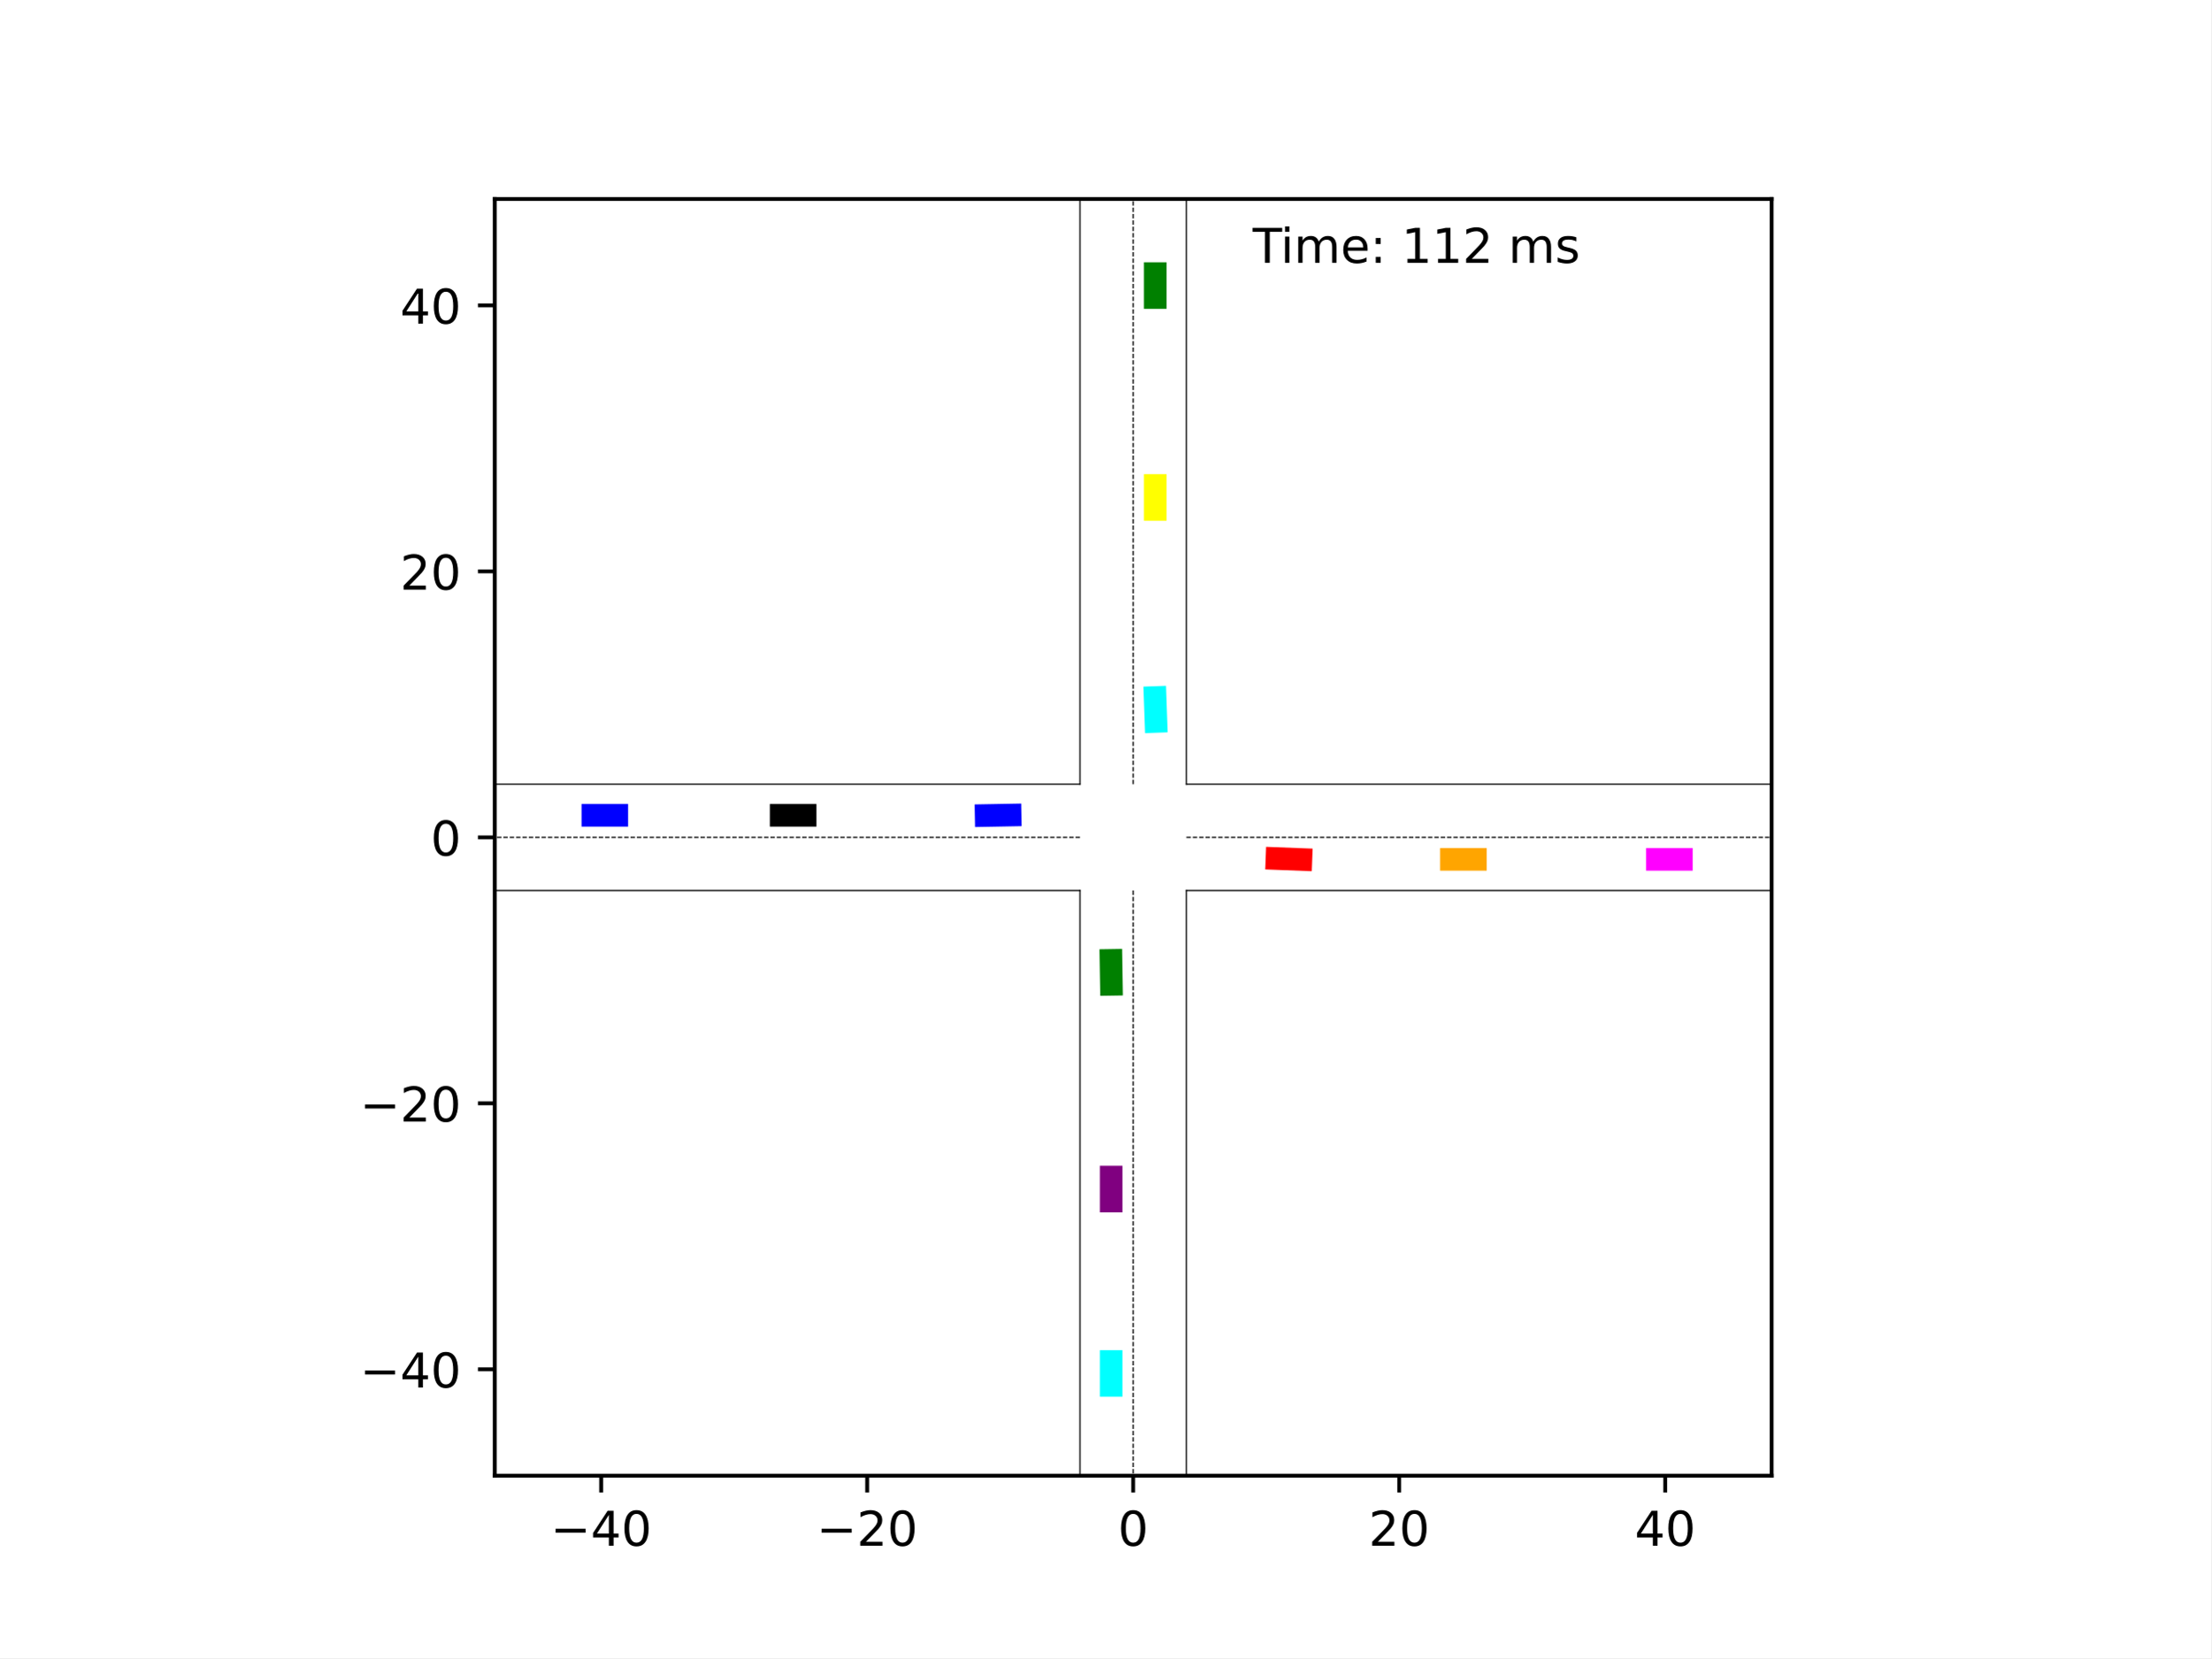
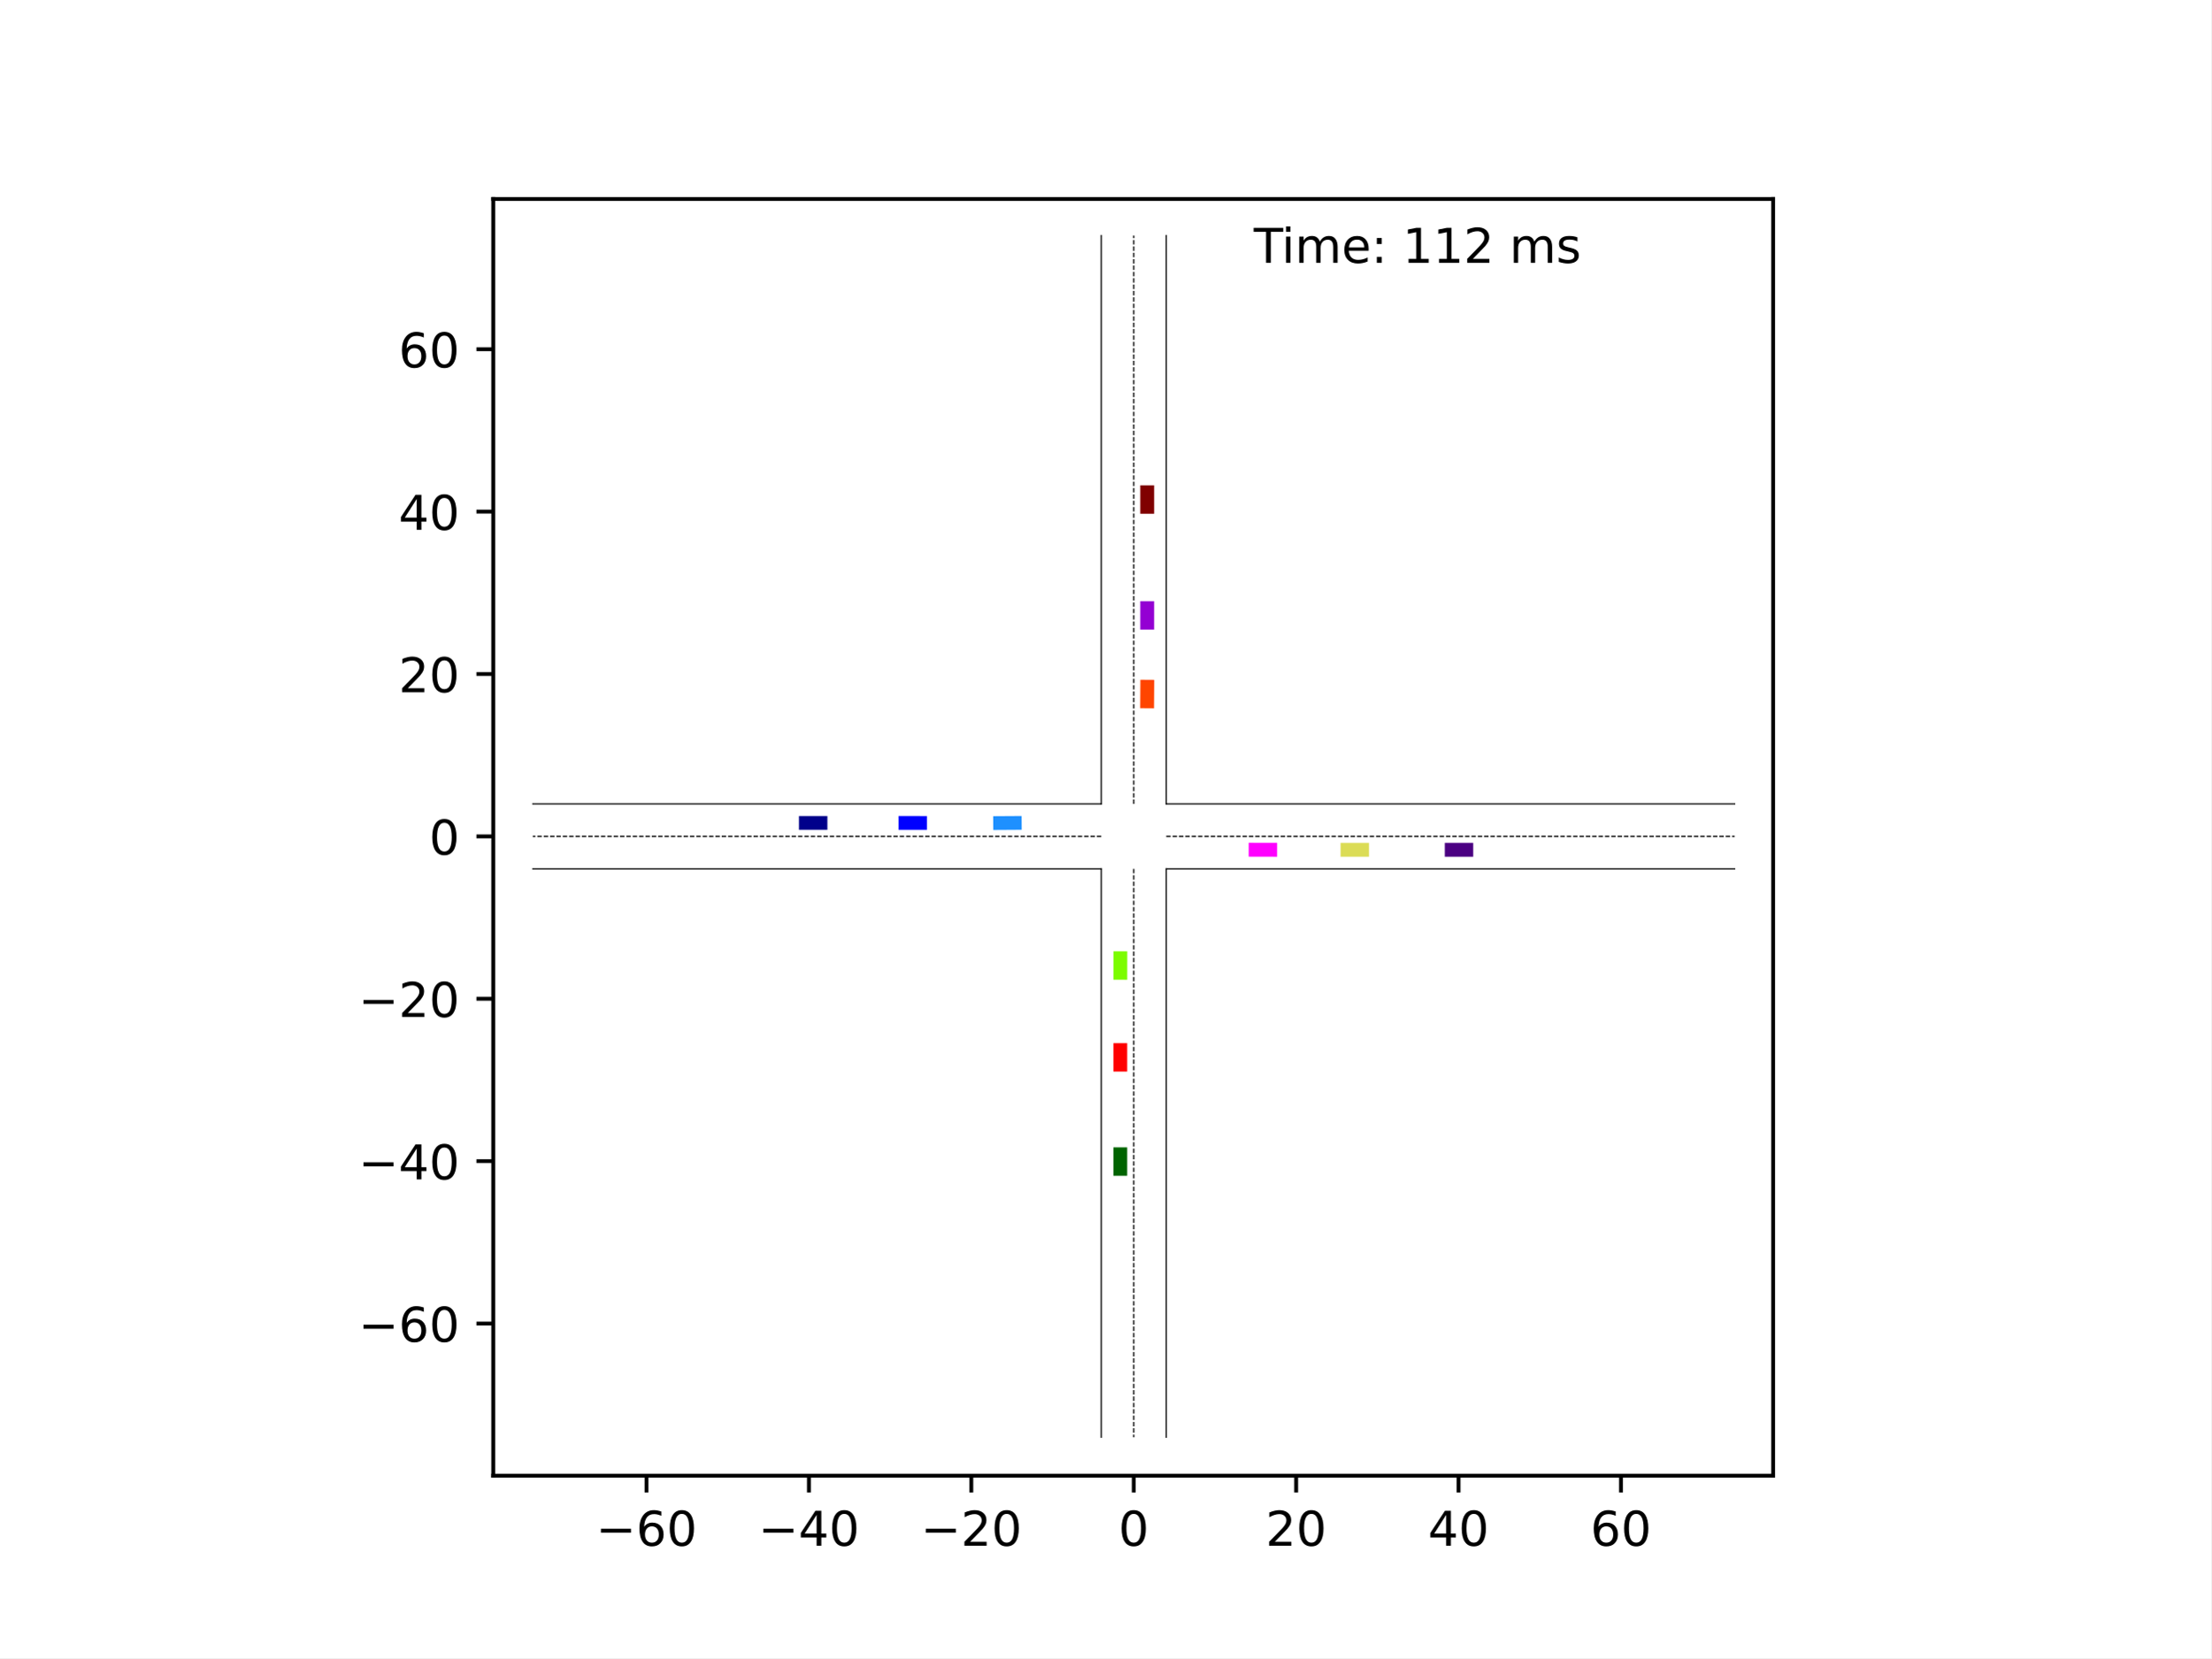
<svg xmlns="http://www.w3.org/2000/svg" xmlns:xlink="http://www.w3.org/1999/xlink" width="460.8pt" height="345.6pt" viewBox="0 0 460.8 345.6" version="1.1">
  <defs>
    <style type="text/css">*{stroke-linejoin: round; stroke-linecap: butt}</style>
  </defs>
  <g id="figure_1">
    <g id="patch_1">
      <path d="M 0 345.6  L 460.8 345.6  L 460.8 0  L 0 0  z " style="fill: #ffffff" />
    </g>
    <g id="axes_1">
      <g id="patch_2">
-         <path d="M 103.104 307.584  L 369.216 307.584  L 369.216 41.472  L 103.104 41.472  z " style="fill: #ffffff" />
+         <path d="M 102.788 307.584  L 369.532 307.584  L 369.532 41.472  L 102.788 41.472  z " style="fill: #ffffff" />
      </g>
      <g id="patch_3">
-         <path d="M 130.898 167.579  L 121.196 167.579  L 121.196 172.291  L 130.898 172.291  z " clip-path="url(#p256d5db031)" style="fill: #0000ff" />
+         <path d="M 172.428 170.083  L 166.505 170.083  L 166.505 172.96  L 172.428 172.96  z " clip-path="url(#p4cea835e61)" style="fill: #00008b" />
      </g>
      <g id="patch_4">
-         <path d="M 243.109 64.371  L 243.109 54.669  L 238.397 54.669  L 238.397 64.371  z " clip-path="url(#p256d5db031)" style="fill: #008000" />
+         <path d="M 240.517 107.073  L 240.517 101.15  L 237.64 101.15  L 237.64 107.073  z " clip-path="url(#p4cea835e61)" style="fill: #800000" />
      </g>
      <g id="patch_5">
-         <path d="M 229.211 281.418  L 229.211 291.12  L 233.923 291.12  L 233.923 281.418  z " clip-path="url(#p256d5db031)" style="fill: #00ffff" />
+         <path d="M 232.032 239.145  L 232.032 245.068  L 234.909 245.068  L 234.909 239.145  z " clip-path="url(#p4cea835e61)" style="fill: #006400" />
      </g>
      <g id="patch_6">
-         <path d="M 343.058 181.477  L 352.76 181.477  L 352.76 176.765  L 343.058 176.765  z " clip-path="url(#p256d5db031)" style="fill: #ff00ff" />
+         <path d="M 301.097 178.568  L 307.02 178.568  L 307.02 175.691  L 301.097 175.691  z " clip-path="url(#p4cea835e61)" style="fill: #4b0082" />
      </g>
      <g id="patch_7">
-         <path d="M 243.109 108.533  L 243.109 98.831  L 238.397 98.831  L 238.397 108.533  z " clip-path="url(#p256d5db031)" style="fill: #ffff00" />
+         <path d="M 193.181 170.085  L 187.257 170.083  L 187.257 172.96  L 193.18 172.962  z " clip-path="url(#p4cea835e61)" style="fill: #0000ff" />
      </g>
      <g id="patch_8">
-         <path d="M 170.141 167.579  L 160.439 167.579  L 160.439 172.291  L 170.141 172.291  z " clip-path="url(#p256d5db031)" />
+         <path d="M 232.033 217.42  L 232.032 223.344  L 234.909 223.345  L 234.91 217.421  z " clip-path="url(#p4cea835e61)" style="fill: #ff0000" />
      </g>
      <g id="patch_9">
-         <path d="M 300.128 181.477  L 309.83 181.477  L 309.83 176.765  L 300.128 176.765  z " clip-path="url(#p256d5db031)" style="fill: #ffa500" />
+         <path d="M 279.376 178.567  L 285.299 178.568  L 285.3 175.691  L 279.376 175.69  z " clip-path="url(#p4cea835e61)" style="fill: #dbdc56" />
      </g>
      <g id="patch_10">
-         <path d="M 229.211 242.989  L 229.211 252.691  L 233.923 252.691  L 233.923 242.989  z " clip-path="url(#p256d5db031)" style="fill: #800080" />
+         <path d="M 240.515 131.223  L 240.517 125.3  L 237.64 125.299  L 237.638 131.223  z " clip-path="url(#p4cea835e61)" style="fill: #9400d3" />
      </g>
      <g id="patch_11">
-         <path d="M 263.68 181.216  L 273.375 181.586  L 273.554 176.877  L 263.859 176.507  z " clip-path="url(#p256d5db031)" style="fill: #ff0000" />
+         <path d="M 212.908 170.075  L 206.984 170.112  L 207.002 172.989  L 212.926 172.952  z " clip-path="url(#p4cea835e61)" style="fill: #1e90ff" />
      </g>
      <g id="patch_12">
-         <path d="M 212.823 167.484  L 203.122 167.666  L 203.211 172.378  L 212.911 172.196  z " clip-path="url(#p256d5db031)" style="fill: #0000ff" />
+         <path d="M 240.495 147.624  L 240.538 141.701  L 237.661 141.68  L 237.618 147.603  z " clip-path="url(#p4cea835e61)" style="fill: #ff4500" />
      </g>
      <g id="patch_13">
-         <path d="M 229.133 197.861  L 229.29 207.562  L 234.002 207.485  L 233.844 197.784  z " clip-path="url(#p256d5db031)" style="fill: #008000" />
+         <path d="M 232.047 198.281  L 232.039 204.204  L 234.916 204.209  L 234.924 198.285  z " clip-path="url(#p4cea835e61)" style="fill: #7cfc00" />
      </g>
      <g id="patch_14">
-         <path d="M 243.337 152.641  L 242.998 142.945  L 238.289 143.11  L 238.628 152.806  z " clip-path="url(#p256d5db031)" style="fill: #00ffff" />
+         <path d="M 260.225 178.55  L 266.148 178.565  L 266.155 175.688  L 260.232 175.673  z " clip-path="url(#p4cea835e61)" style="fill: #ff00ff" />
      </g>
      <g id="matplotlib.axis_1">
        <g id="xtick_1">
          <g id="line2d_1">
            <defs>
-               <path id="m62ae83ca99" d="M 0 0  L 0 3.5  " style="stroke: #000000; stroke-width: 0.8" />
+               <path id="mf9fb77a6ef" d="M 0 0  L 0 3.5  " style="stroke: #000000; stroke-width: 0.8" />
            </defs>
            <g>
-               <use xlink:href="#m62ae83ca99" x="125.28" y="307.584" style="stroke: #000000; stroke-width: 0.8" />
+               <use xlink:href="#mf9fb77a6ef" x="134.73" y="307.584" style="stroke: #000000; stroke-width: 0.8" />
            </g>
          </g>
          <g id="text_1">
-             <g transform="translate(114.7277 322.1824) scale(0.1 -0.1)">
+             <g transform="translate(124.1775 322.1824) scale(0.1 -0.1)">
              <defs>
                <path id="DejaVuSans-2212" d="M 678 2272  L 4684 2272  L 4684 1741  L 678 1741  L 678 2272  z " transform="scale(0.015625)" />
-                 <path id="DejaVuSans-34" d="M 2419 4116  L 825 1625  L 2419 1625  L 2419 4116  z M 2253 4666  L 3047 4666  L 3047 1625  L 3713 1625  L 3713 1100  L 3047 1100  L 3047 0  L 2419 0  L 2419 1100  L 313 1100  L 313 1709  L 2253 4666  z " transform="scale(0.015625)" />
+                 <path id="DejaVuSans-36" d="M 2113 2584  Q 1688 2584 1439 2293  Q 1191 2003 1191 1497  Q 1191 994 1439 701  Q 1688 409 2113 409  Q 2538 409 2786 701  Q 3034 994 3034 1497  Q 3034 2003 2786 2293  Q 2538 2584 2113 2584  z M 3366 4563  L 3366 3988  Q 3128 4100 2886 4159  Q 2644 4219 2406 4219  Q 1781 4219 1451 3797  Q 1122 3375 1075 2522  Q 1259 2794 1537 2939  Q 1816 3084 2150 3084  Q 2853 3084 3261 2657  Q 3669 2231 3669 1497  Q 3669 778 3244 343  Q 2819 -91 2113 -91  Q 1303 -91 875 529  Q 447 1150 447 2328  Q 447 3434 972 4092  Q 1497 4750 2381 4750  Q 2619 4750 2861 4703  Q 3103 4656 3366 4563  z " transform="scale(0.015625)" />
                <path id="DejaVuSans-30" d="M 2034 4250  Q 1547 4250 1301 3770  Q 1056 3291 1056 2328  Q 1056 1369 1301 889  Q 1547 409 2034 409  Q 2525 409 2770 889  Q 3016 1369 3016 2328  Q 3016 3291 2770 3770  Q 2525 4250 2034 4250  z M 2034 4750  Q 2819 4750 3233 4129  Q 3647 3509 3647 2328  Q 3647 1150 3233 529  Q 2819 -91 2034 -91  Q 1250 -91 836 529  Q 422 1150 422 2328  Q 422 3509 836 4129  Q 1250 4750 2034 4750  z " transform="scale(0.015625)" />
              </defs>
              <use xlink:href="#DejaVuSans-2212" />
-               <use xlink:href="#DejaVuSans-34" x="83.789" />
+               <use xlink:href="#DejaVuSans-36" x="83.789" />
              <use xlink:href="#DejaVuSans-30" x="147.412" />
            </g>
          </g>
        </g>
        <g id="xtick_2">
          <g id="line2d_2">
            <g>
-               <use xlink:href="#m62ae83ca99" x="180.72" y="307.584" style="stroke: #000000; stroke-width: 0.8" />
+               <use xlink:href="#mf9fb77a6ef" x="168.578" y="307.584" style="stroke: #000000; stroke-width: 0.8" />
            </g>
          </g>
          <g id="text_2">
-             <g transform="translate(170.1677 322.1824) scale(0.1 -0.1)">
+             <g transform="translate(158.0256 322.1824) scale(0.1 -0.1)">
+               <defs>
+                 <path id="DejaVuSans-34" d="M 2419 4116  L 825 1625  L 2419 1625  L 2419 4116  z M 2253 4666  L 3047 4666  L 3047 1625  L 3713 1625  L 3713 1100  L 3047 1100  L 3047 0  L 2419 0  L 2419 1100  L 313 1100  L 313 1709  L 2253 4666  z " transform="scale(0.015625)" />
+               </defs>
+               <use xlink:href="#DejaVuSans-2212" />
+               <use xlink:href="#DejaVuSans-34" x="83.789" />
+               <use xlink:href="#DejaVuSans-30" x="147.412" />
+             </g>
+           </g>
+         </g>
+         <g id="xtick_3">
+           <g id="line2d_3">
+             <g>
+               <use xlink:href="#mf9fb77a6ef" x="202.426" y="307.584" style="stroke: #000000; stroke-width: 0.8" />
+             </g>
+           </g>
+           <g id="text_3">
+             <g transform="translate(191.8737 322.1824) scale(0.1 -0.1)">
              <defs>
                <path id="DejaVuSans-32" d="M 1228 531  L 3431 531  L 3431 0  L 469 0  L 469 531  Q 828 903 1448 1529  Q 2069 2156 2228 2338  Q 2531 2678 2651 2914  Q 2772 3150 2772 3378  Q 2772 3750 2511 3984  Q 2250 4219 1831 4219  Q 1534 4219 1204 4116  Q 875 4013 500 3803  L 500 4441  Q 881 4594 1212 4672  Q 1544 4750 1819 4750  Q 2544 4750 2975 4387  Q 3406 4025 3406 3419  Q 3406 3131 3298 2873  Q 3191 2616 2906 2266  Q 2828 2175 2409 1742  Q 1991 1309 1228 531  z " transform="scale(0.015625)" />
              </defs>
              <use xlink:href="#DejaVuSans-2212" />
              <use xlink:href="#DejaVuSans-32" x="83.789" />
              <use xlink:href="#DejaVuSans-30" x="147.412" />
            </g>
          </g>
        </g>
-         <g id="xtick_3">
-           <g id="line2d_3">
-             <g>
-               <use xlink:href="#m62ae83ca99" x="236.16" y="307.584" style="stroke: #000000; stroke-width: 0.8" />
-             </g>
-           </g>
-           <g id="text_3">
-             <g transform="translate(232.9787 322.1824) scale(0.1 -0.1)">
-               <use xlink:href="#DejaVuSans-30" />
-             </g>
-           </g>
-         </g>
        <g id="xtick_4">
          <g id="line2d_4">
            <g>
-               <use xlink:href="#m62ae83ca99" x="291.6" y="307.584" style="stroke: #000000; stroke-width: 0.8" />
+               <use xlink:href="#mf9fb77a6ef" x="236.274" y="307.584" style="stroke: #000000; stroke-width: 0.8" />
            </g>
          </g>
          <g id="text_4">
-             <g transform="translate(285.2375 322.1824) scale(0.1 -0.1)">
-               <use xlink:href="#DejaVuSans-32" />
-               <use xlink:href="#DejaVuSans-30" x="63.623" />
+             <g transform="translate(233.0929 322.1824) scale(0.1 -0.1)">
+               <use xlink:href="#DejaVuSans-30" />
            </g>
          </g>
        </g>
        <g id="xtick_5">
          <g id="line2d_5">
            <g>
-               <use xlink:href="#m62ae83ca99" x="347.04" y="307.584" style="stroke: #000000; stroke-width: 0.8" />
+               <use xlink:href="#mf9fb77a6ef" x="270.122" y="307.584" style="stroke: #000000; stroke-width: 0.8" />
            </g>
          </g>
          <g id="text_5">
-             <g transform="translate(340.6775 322.1824) scale(0.1 -0.1)">
+             <g transform="translate(263.7597 322.1824) scale(0.1 -0.1)">
+               <use xlink:href="#DejaVuSans-32" />
+               <use xlink:href="#DejaVuSans-30" x="63.623" />
+             </g>
+           </g>
+         </g>
+         <g id="xtick_6">
+           <g id="line2d_6">
+             <g>
+               <use xlink:href="#mf9fb77a6ef" x="303.97" y="307.584" style="stroke: #000000; stroke-width: 0.8" />
+             </g>
+           </g>
+           <g id="text_6">
+             <g transform="translate(297.6078 322.1824) scale(0.1 -0.1)">
              <use xlink:href="#DejaVuSans-34" />
+               <use xlink:href="#DejaVuSans-30" x="63.623" />
+             </g>
+           </g>
+         </g>
+         <g id="xtick_7">
+           <g id="line2d_7">
+             <g>
+               <use xlink:href="#mf9fb77a6ef" x="337.818" y="307.584" style="stroke: #000000; stroke-width: 0.8" />
+             </g>
+           </g>
+           <g id="text_7">
+             <g transform="translate(331.4559 322.1824) scale(0.1 -0.1)">
+               <use xlink:href="#DejaVuSans-36" />
              <use xlink:href="#DejaVuSans-30" x="63.623" />
            </g>
          </g>
        </g>
      </g>
      <g id="matplotlib.axis_2">
        <g id="ytick_1">
-           <g id="line2d_6">
+           <g id="line2d_8">
            <defs>
-               <path id="m48b5342b11" d="M 0 0  L -3.5 0  " style="stroke: #000000; stroke-width: 0.8" />
+               <path id="mef267aa0da" d="M 0 0  L -3.5 0  " style="stroke: #000000; stroke-width: 0.8" />
            </defs>
            <g>
-               <use xlink:href="#m48b5342b11" x="103.104" y="285.408" style="stroke: #000000; stroke-width: 0.8" />
-             </g>
-           </g>
-           <g id="text_6">
-             <g transform="translate(74.99931 289.2072) scale(0.1 -0.1)">
+               <use xlink:href="#mef267aa0da" x="102.788" y="275.87" style="stroke: #000000; stroke-width: 0.8" />
+             </g>
+           </g>
+           <g id="text_8">
+             <g transform="translate(74.68291 279.6692) scale(0.1 -0.1)">
+               <use xlink:href="#DejaVuSans-2212" />
+               <use xlink:href="#DejaVuSans-36" x="83.789" />
+               <use xlink:href="#DejaVuSans-30" x="147.412" />
+             </g>
+           </g>
+         </g>
+         <g id="ytick_2">
+           <g id="line2d_9">
+             <g>
+               <use xlink:href="#mef267aa0da" x="102.788" y="242.022" style="stroke: #000000; stroke-width: 0.8" />
+             </g>
+           </g>
+           <g id="text_9">
+             <g transform="translate(74.68291 245.8211) scale(0.1 -0.1)">
              <use xlink:href="#DejaVuSans-2212" />
              <use xlink:href="#DejaVuSans-34" x="83.789" />
              <use xlink:href="#DejaVuSans-30" x="147.412" />
            </g>
          </g>
        </g>
-         <g id="ytick_2">
-           <g id="line2d_7">
-             <g>
-               <use xlink:href="#m48b5342b11" x="103.104" y="229.968" style="stroke: #000000; stroke-width: 0.8" />
-             </g>
-           </g>
-           <g id="text_7">
-             <g transform="translate(74.99931 233.7672) scale(0.1 -0.1)">
+         <g id="ytick_3">
+           <g id="line2d_10">
+             <g>
+               <use xlink:href="#mef267aa0da" x="102.788" y="208.174" style="stroke: #000000; stroke-width: 0.8" />
+             </g>
+           </g>
+           <g id="text_10">
+             <g transform="translate(74.68291 211.973) scale(0.1 -0.1)">
              <use xlink:href="#DejaVuSans-2212" />
              <use xlink:href="#DejaVuSans-32" x="83.789" />
              <use xlink:href="#DejaVuSans-30" x="147.412" />
            </g>
          </g>
        </g>
-         <g id="ytick_3">
-           <g id="line2d_8">
-             <g>
-               <use xlink:href="#m48b5342b11" x="103.104" y="174.528" style="stroke: #000000; stroke-width: 0.8" />
-             </g>
-           </g>
-           <g id="text_8">
-             <g transform="translate(89.7415 178.3272) scale(0.1 -0.1)">
+         <g id="ytick_4">
+           <g id="line2d_11">
+             <g>
+               <use xlink:href="#mef267aa0da" x="102.788" y="174.326" style="stroke: #000000; stroke-width: 0.8" />
+             </g>
+           </g>
+           <g id="text_11">
+             <g transform="translate(89.4251 178.1249) scale(0.1 -0.1)">
              <use xlink:href="#DejaVuSans-30" />
            </g>
          </g>
        </g>
-         <g id="ytick_4">
-           <g id="line2d_9">
-             <g>
-               <use xlink:href="#m48b5342b11" x="103.104" y="119.088" style="stroke: #000000; stroke-width: 0.8" />
-             </g>
-           </g>
-           <g id="text_9">
-             <g transform="translate(83.379 122.8872) scale(0.1 -0.1)">
+         <g id="ytick_5">
+           <g id="line2d_12">
+             <g>
+               <use xlink:href="#mef267aa0da" x="102.788" y="140.478" style="stroke: #000000; stroke-width: 0.8" />
+             </g>
+           </g>
+           <g id="text_12">
+             <g transform="translate(83.0626 144.2769) scale(0.1 -0.1)">
              <use xlink:href="#DejaVuSans-32" />
              <use xlink:href="#DejaVuSans-30" x="63.623" />
            </g>
          </g>
        </g>
-         <g id="ytick_5">
-           <g id="line2d_10">
-             <g>
-               <use xlink:href="#m48b5342b11" x="103.104" y="63.648" style="stroke: #000000; stroke-width: 0.8" />
-             </g>
-           </g>
-           <g id="text_10">
-             <g transform="translate(83.379 67.44722) scale(0.1 -0.1)">
+         <g id="ytick_6">
+           <g id="line2d_13">
+             <g>
+               <use xlink:href="#mef267aa0da" x="102.788" y="106.63" style="stroke: #000000; stroke-width: 0.8" />
+             </g>
+           </g>
+           <g id="text_13">
+             <g transform="translate(83.0626 110.4288) scale(0.1 -0.1)">
              <use xlink:href="#DejaVuSans-34" />
              <use xlink:href="#DejaVuSans-30" x="63.623" />
            </g>
          </g>
        </g>
-       </g>
-       <g id="line2d_11">
-         <path d="M 247.248 346.6  L 247.248 185.616  " clip-path="url(#p256d5db031)" style="fill: none; stroke: #000000; stroke-width: 0.25; stroke-linecap: square" />
-       </g>
-       <g id="line2d_12">
-         <path d="M 247.248 185.616  L 413.568 185.616  " clip-path="url(#p256d5db031)" style="fill: none; stroke: #000000; stroke-width: 0.25; stroke-linecap: square" />
-       </g>
-       <g id="line2d_13">
-         <path d="M 413.568 163.44  L 247.248 163.44  " clip-path="url(#p256d5db031)" style="fill: none; stroke: #000000; stroke-width: 0.25; stroke-linecap: square" />
-       </g>
-       <g id="line2d_14">
-         <path d="M 247.248 163.44  L 247.248 -1  " clip-path="url(#p256d5db031)" style="fill: none; stroke: #000000; stroke-width: 0.25; stroke-linecap: square" />
+         <g id="ytick_7">
+           <g id="line2d_14">
+             <g>
+               <use xlink:href="#mef267aa0da" x="102.788" y="72.781" style="stroke: #000000; stroke-width: 0.8" />
+             </g>
+           </g>
+           <g id="text_14">
+             <g transform="translate(83.0626 76.5807) scale(0.1 -0.1)">
+               <use xlink:href="#DejaVuSans-36" />
+               <use xlink:href="#DejaVuSans-30" x="63.623" />
+             </g>
+           </g>
+         </g>
      </g>
      <g id="line2d_15">
-         <path d="M 225.072 -1  L 225.072 163.44  " clip-path="url(#p256d5db031)" style="fill: none; stroke: #000000; stroke-width: 0.25; stroke-linecap: square" />
+         <path d="M 243.044 299.564  L 243.044 181.095  " clip-path="url(#p4cea835e61)" style="fill: none; stroke: #000000; stroke-width: 0.25; stroke-linecap: square" />
      </g>
      <g id="line2d_16">
-         <path d="M 225.072 163.44  L 58.752 163.44  " clip-path="url(#p256d5db031)" style="fill: none; stroke: #000000; stroke-width: 0.25; stroke-linecap: square" />
+         <path d="M 243.044 181.095  L 361.512 181.095  " clip-path="url(#p4cea835e61)" style="fill: none; stroke: #000000; stroke-width: 0.25; stroke-linecap: square" />
      </g>
      <g id="line2d_17">
-         <path d="M 58.752 185.616  L 225.072 185.616  " clip-path="url(#p256d5db031)" style="fill: none; stroke: #000000; stroke-width: 0.25; stroke-linecap: square" />
+         <path d="M 361.512 167.556  L 243.044 167.556  " clip-path="url(#p4cea835e61)" style="fill: none; stroke: #000000; stroke-width: 0.25; stroke-linecap: square" />
      </g>
      <g id="line2d_18">
-         <path d="M 225.072 185.616  L 225.072 346.6  " clip-path="url(#p256d5db031)" style="fill: none; stroke: #000000; stroke-width: 0.25; stroke-linecap: square" />
+         <path d="M 243.044 167.556  L 243.044 49.088  " clip-path="url(#p4cea835e61)" style="fill: none; stroke: #000000; stroke-width: 0.25; stroke-linecap: square" />
      </g>
      <g id="line2d_19">
-         <path d="M 247.248 174.528  L 413.568 174.528  " clip-path="url(#p256d5db031)" style="fill: none; stroke-dasharray: 0.925,0.4; stroke-dashoffset: 0; stroke: #000000; stroke-width: 0.25" />
+         <path d="M 229.505 49.088  L 229.505 167.556  " clip-path="url(#p4cea835e61)" style="fill: none; stroke: #000000; stroke-width: 0.25; stroke-linecap: square" />
      </g>
      <g id="line2d_20">
-         <path d="M 236.16 163.44  L 236.16 -1  " clip-path="url(#p256d5db031)" style="fill: none; stroke-dasharray: 0.925,0.4; stroke-dashoffset: 0; stroke: #000000; stroke-width: 0.25" />
+         <path d="M 229.505 167.556  L 111.036 167.556  " clip-path="url(#p4cea835e61)" style="fill: none; stroke: #000000; stroke-width: 0.25; stroke-linecap: square" />
      </g>
      <g id="line2d_21">
-         <path d="M 225.072 174.528  L 58.752 174.528  " clip-path="url(#p256d5db031)" style="fill: none; stroke-dasharray: 0.925,0.4; stroke-dashoffset: 0; stroke: #000000; stroke-width: 0.25" />
+         <path d="M 111.036 181.095  L 229.505 181.095  " clip-path="url(#p4cea835e61)" style="fill: none; stroke: #000000; stroke-width: 0.25; stroke-linecap: square" />
      </g>
      <g id="line2d_22">
-         <path d="M 236.16 185.616  L 236.16 346.6  " clip-path="url(#p256d5db031)" style="fill: none; stroke-dasharray: 0.925,0.4; stroke-dashoffset: 0; stroke: #000000; stroke-width: 0.25" />
+         <path d="M 229.505 181.095  L 229.505 299.564  " clip-path="url(#p4cea835e61)" style="fill: none; stroke: #000000; stroke-width: 0.25; stroke-linecap: square" />
+       </g>
+       <g id="line2d_23">
+         <path d="M 243.044 174.326  L 361.512 174.326  " clip-path="url(#p4cea835e61)" style="fill: none; stroke-dasharray: 0.925,0.4; stroke-dashoffset: 0; stroke: #000000; stroke-width: 0.25" />
+       </g>
+       <g id="line2d_24">
+         <path d="M 236.274 167.556  L 236.274 49.088  " clip-path="url(#p4cea835e61)" style="fill: none; stroke-dasharray: 0.925,0.4; stroke-dashoffset: 0; stroke: #000000; stroke-width: 0.25" />
+       </g>
+       <g id="line2d_25">
+         <path d="M 229.505 174.326  L 111.036 174.326  " clip-path="url(#p4cea835e61)" style="fill: none; stroke-dasharray: 0.925,0.4; stroke-dashoffset: 0; stroke: #000000; stroke-width: 0.25" />
+       </g>
+       <g id="line2d_26">
+         <path d="M 236.274 181.095  L 236.274 299.564  " clip-path="url(#p4cea835e61)" style="fill: none; stroke-dasharray: 0.925,0.4; stroke-dashoffset: 0; stroke: #000000; stroke-width: 0.25" />
      </g>
      <g id="patch_15">
-         <path d="M 103.104 307.584  L 103.104 41.472  " style="fill: none; stroke: #000000; stroke-width: 0.8; stroke-linejoin: miter; stroke-linecap: square" />
+         <path d="M 102.788 307.584  L 102.788 41.472  " style="fill: none; stroke: #000000; stroke-width: 0.8; stroke-linejoin: miter; stroke-linecap: square" />
      </g>
      <g id="patch_16">
-         <path d="M 369.216 307.584  L 369.216 41.472  " style="fill: none; stroke: #000000; stroke-width: 0.8; stroke-linejoin: miter; stroke-linecap: square" />
+         <path d="M 369.532 307.584  L 369.532 41.472  " style="fill: none; stroke: #000000; stroke-width: 0.8; stroke-linejoin: miter; stroke-linecap: square" />
      </g>
      <g id="patch_17">
-         <path d="M 103.104 307.584  L 369.216 307.584  " style="fill: none; stroke: #000000; stroke-width: 0.8; stroke-linejoin: miter; stroke-linecap: square" />
+         <path d="M 102.788 307.584  L 369.532 307.584  " style="fill: none; stroke: #000000; stroke-width: 0.8; stroke-linejoin: miter; stroke-linecap: square" />
      </g>
      <g id="patch_18">
-         <path d="M 103.104 41.472  L 369.216 41.472  " style="fill: none; stroke: #000000; stroke-width: 0.8; stroke-linejoin: miter; stroke-linecap: square" />
-       </g>
-       <g id="text_11">
-         <g transform="translate(261.0695 54.7776) scale(0.1 -0.1)">
+         <path d="M 102.788 41.472  L 369.532 41.472  " style="fill: none; stroke: #000000; stroke-width: 0.8; stroke-linejoin: miter; stroke-linecap: square" />
+       </g>
+       <g id="text_15">
+         <g transform="translate(261.291 54.7776) scale(0.1 -0.1)">
          <defs>
            <path id="DejaVuSans-54" d="M -19 4666  L 3928 4666  L 3928 4134  L 2272 4134  L 2272 0  L 1638 0  L 1638 4134  L -19 4134  L -19 4666  z " transform="scale(0.015625)" />
            <path id="DejaVuSans-69" d="M 603 3500  L 1178 3500  L 1178 0  L 603 0  L 603 3500  z M 603 4863  L 1178 4863  L 1178 4134  L 603 4134  L 603 4863  z " transform="scale(0.015625)" />
            <path id="DejaVuSans-6d" d="M 3328 2828  Q 3544 3216 3844 3400  Q 4144 3584 4550 3584  Q 5097 3584 5394 3201  Q 5691 2819 5691 2113  L 5691 0  L 5113 0  L 5113 2094  Q 5113 2597 4934 2840  Q 4756 3084 4391 3084  Q 3944 3084 3684 2787  Q 3425 2491 3425 1978  L 3425 0  L 2847 0  L 2847 2094  Q 2847 2600 2669 2842  Q 2491 3084 2119 3084  Q 1678 3084 1418 2786  Q 1159 2488 1159 1978  L 1159 0  L 581 0  L 581 3500  L 1159 3500  L 1159 2956  Q 1356 3278 1631 3431  Q 1906 3584 2284 3584  Q 2666 3584 2933 3390  Q 3200 3197 3328 2828  z " transform="scale(0.015625)" />
            <path id="DejaVuSans-65" d="M 3597 1894  L 3597 1613  L 953 1613  Q 991 1019 1311 708  Q 1631 397 2203 397  Q 2534 397 2845 478  Q 3156 559 3463 722  L 3463 178  Q 3153 47 2828 -22  Q 2503 -91 2169 -91  Q 1331 -91 842 396  Q 353 884 353 1716  Q 353 2575 817 3079  Q 1281 3584 2069 3584  Q 2775 3584 3186 3129  Q 3597 2675 3597 1894  z M 3022 2063  Q 3016 2534 2758 2815  Q 2500 3097 2075 3097  Q 1594 3097 1305 2825  Q 1016 2553 972 2059  L 3022 2063  z " transform="scale(0.015625)" />
            <path id="DejaVuSans-3a" d="M 750 794  L 1409 794  L 1409 0  L 750 0  L 750 794  z M 750 3309  L 1409 3309  L 1409 2516  L 750 2516  L 750 3309  z " transform="scale(0.015625)" />
            <path id="DejaVuSans-20" transform="scale(0.015625)" />
            <path id="DejaVuSans-31" d="M 794 531  L 1825 531  L 1825 4091  L 703 3866  L 703 4441  L 1819 4666  L 2450 4666  L 2450 531  L 3481 531  L 3481 0  L 794 0  L 794 531  z " transform="scale(0.015625)" />
            <path id="DejaVuSans-73" d="M 2834 3397  L 2834 2853  Q 2591 2978 2328 3040  Q 2066 3103 1784 3103  Q 1356 3103 1142 2972  Q 928 2841 928 2578  Q 928 2378 1081 2264  Q 1234 2150 1697 2047  L 1894 2003  Q 2506 1872 2764 1633  Q 3022 1394 3022 966  Q 3022 478 2636 193  Q 2250 -91 1575 -91  Q 1294 -91 989 -36  Q 684 19 347 128  L 347 722  Q 666 556 975 473  Q 1284 391 1588 391  Q 1994 391 2212 530  Q 2431 669 2431 922  Q 2431 1156 2273 1281  Q 2116 1406 1581 1522  L 1381 1569  Q 847 1681 609 1914  Q 372 2147 372 2553  Q 372 3047 722 3315  Q 1072 3584 1716 3584  Q 2034 3584 2315 3537  Q 2597 3491 2834 3397  z " transform="scale(0.015625)" />
          </defs>
          <use xlink:href="#DejaVuSans-54" />
          <use xlink:href="#DejaVuSans-69" x="57.959" />
          <use xlink:href="#DejaVuSans-6d" x="85.742" />
          <use xlink:href="#DejaVuSans-65" x="183.154" />
          <use xlink:href="#DejaVuSans-3a" x="244.678" />
          <use xlink:href="#DejaVuSans-20" x="278.369" />
          <use xlink:href="#DejaVuSans-31" x="310.156" />
          <use xlink:href="#DejaVuSans-31" x="373.779" />
          <use xlink:href="#DejaVuSans-32" x="437.402" />
          <use xlink:href="#DejaVuSans-20" x="501.025" />
          <use xlink:href="#DejaVuSans-6d" x="532.812" />
          <use xlink:href="#DejaVuSans-73" x="630.225" />
        </g>
      </g>
    </g>
  </g>
  <defs>
-     <clipPath id="p256d5db031">
-       <rect x="103.104" y="41.472" width="266.112" height="266.112" />
+     <clipPath id="p4cea835e61">
+       <rect x="102.788" y="41.472" width="266.745" height="266.112" />
    </clipPath>
  </defs>
</svg>
